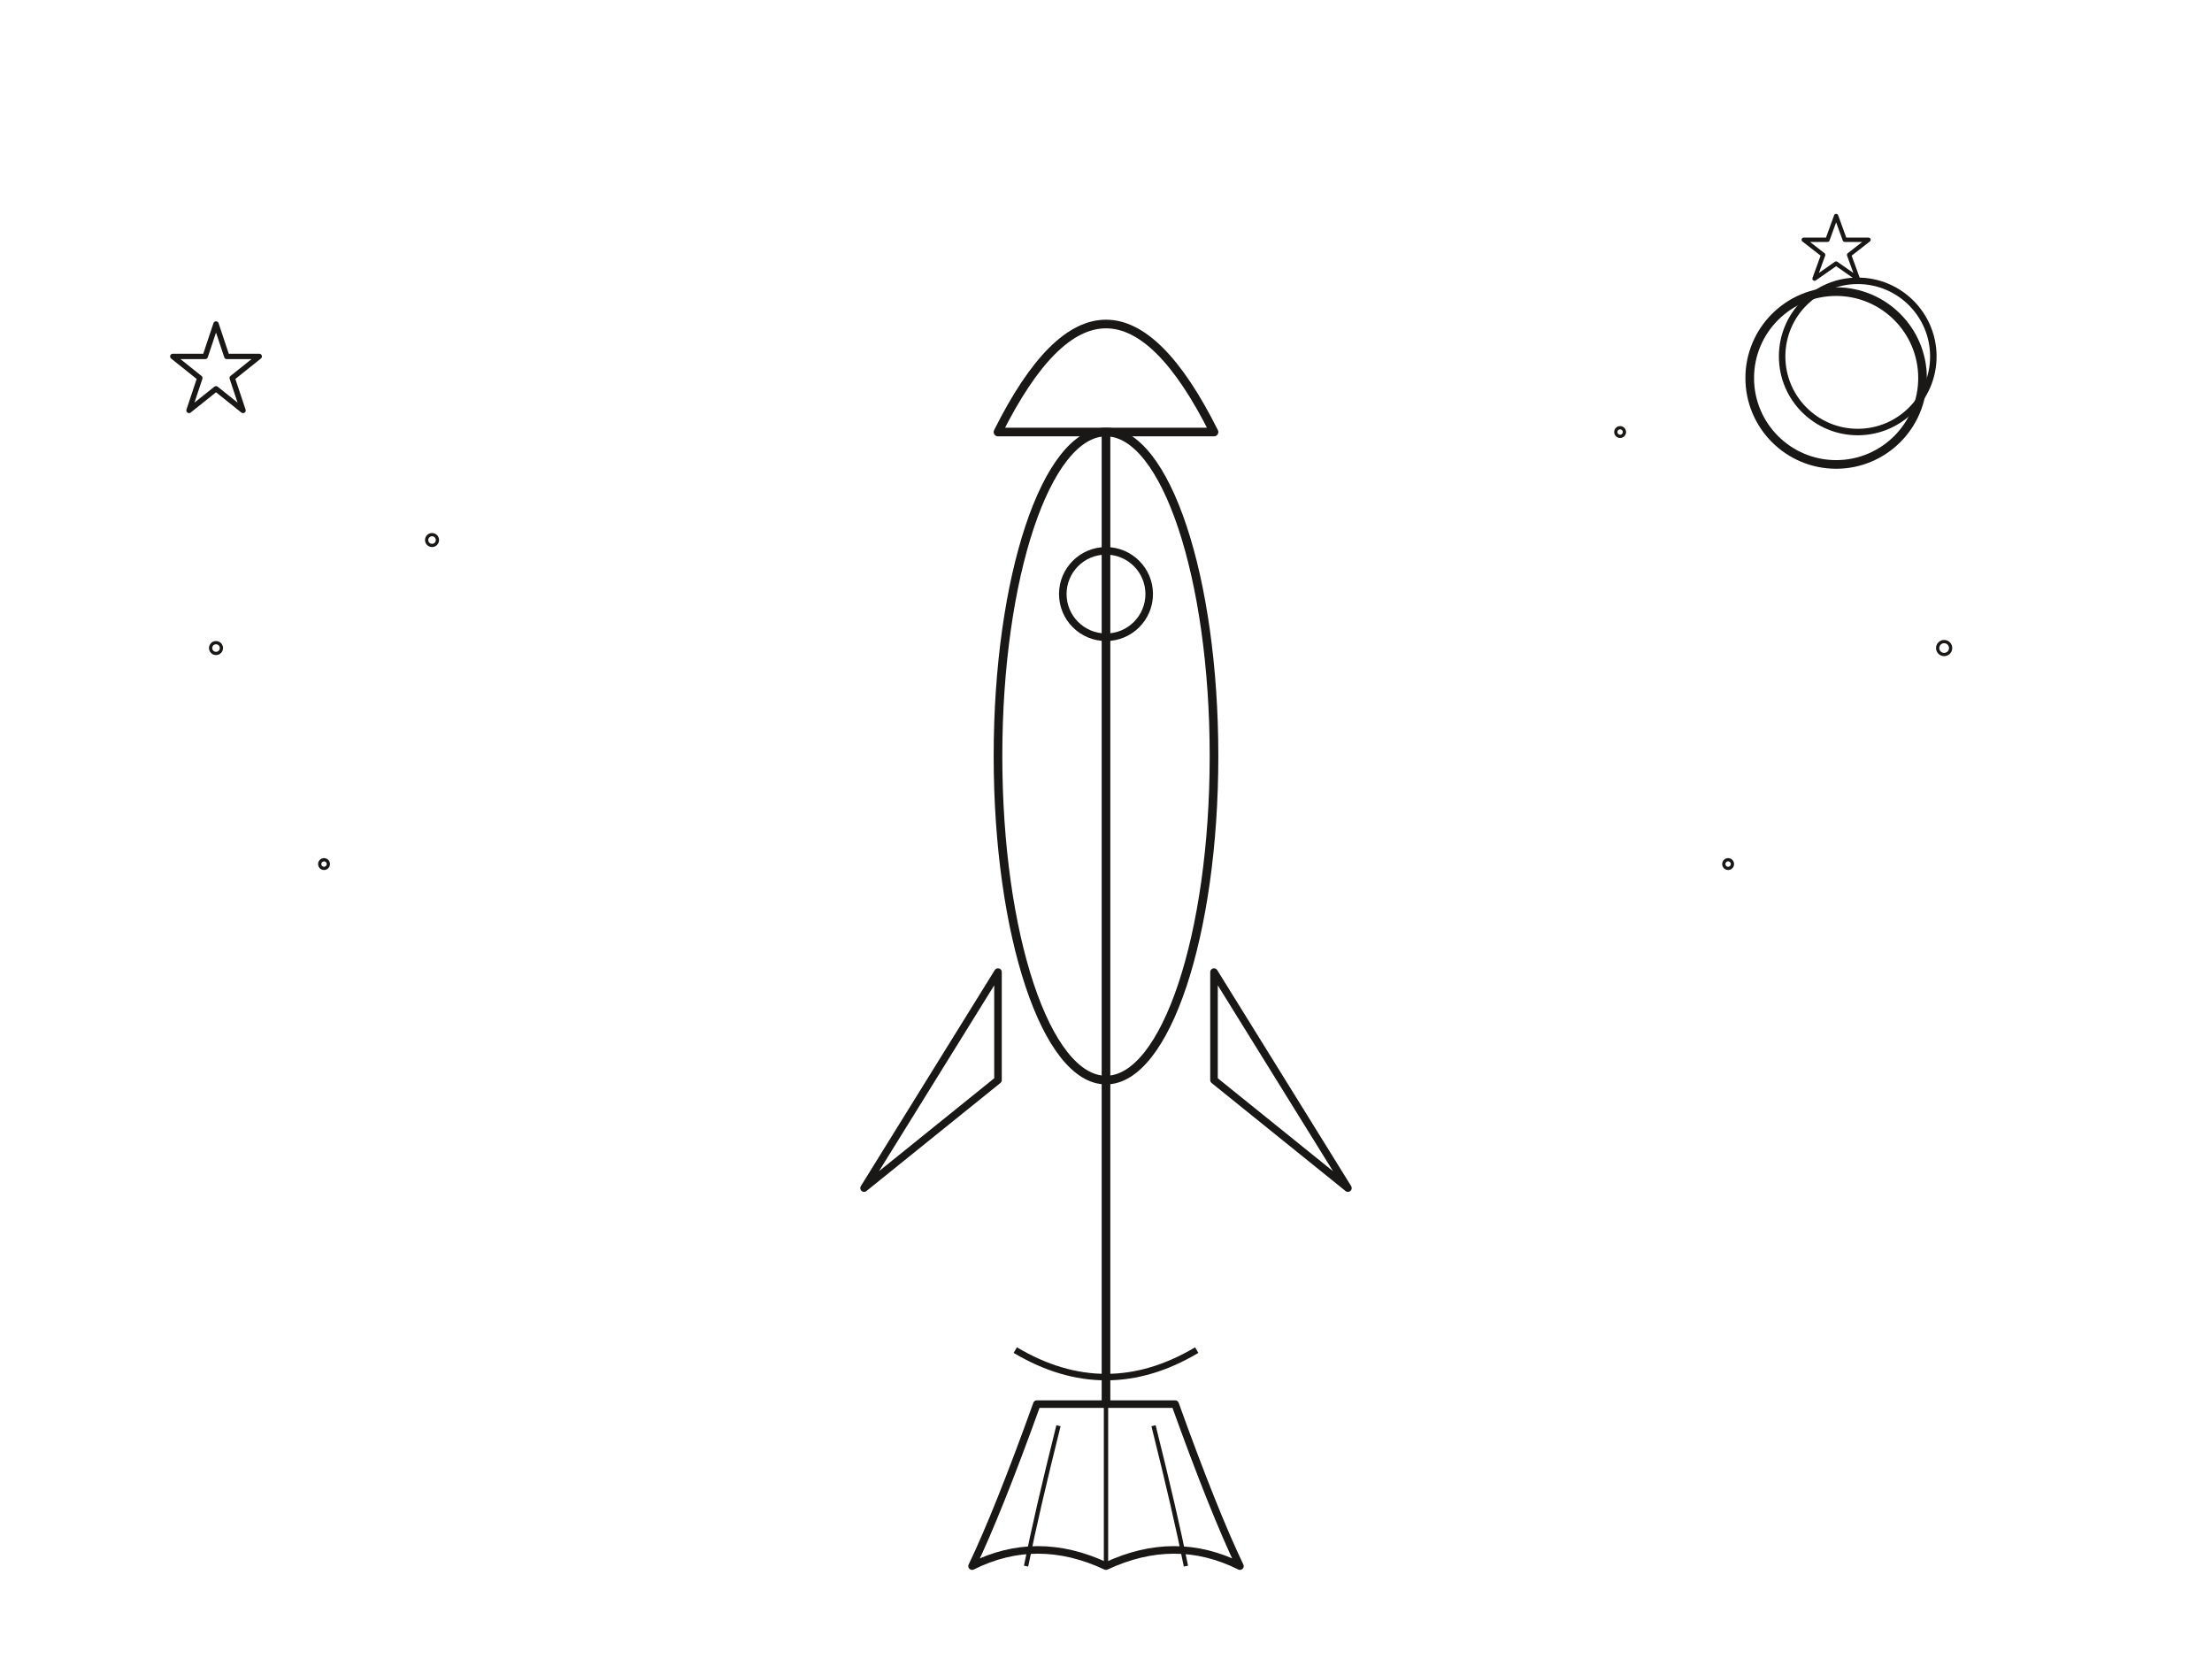
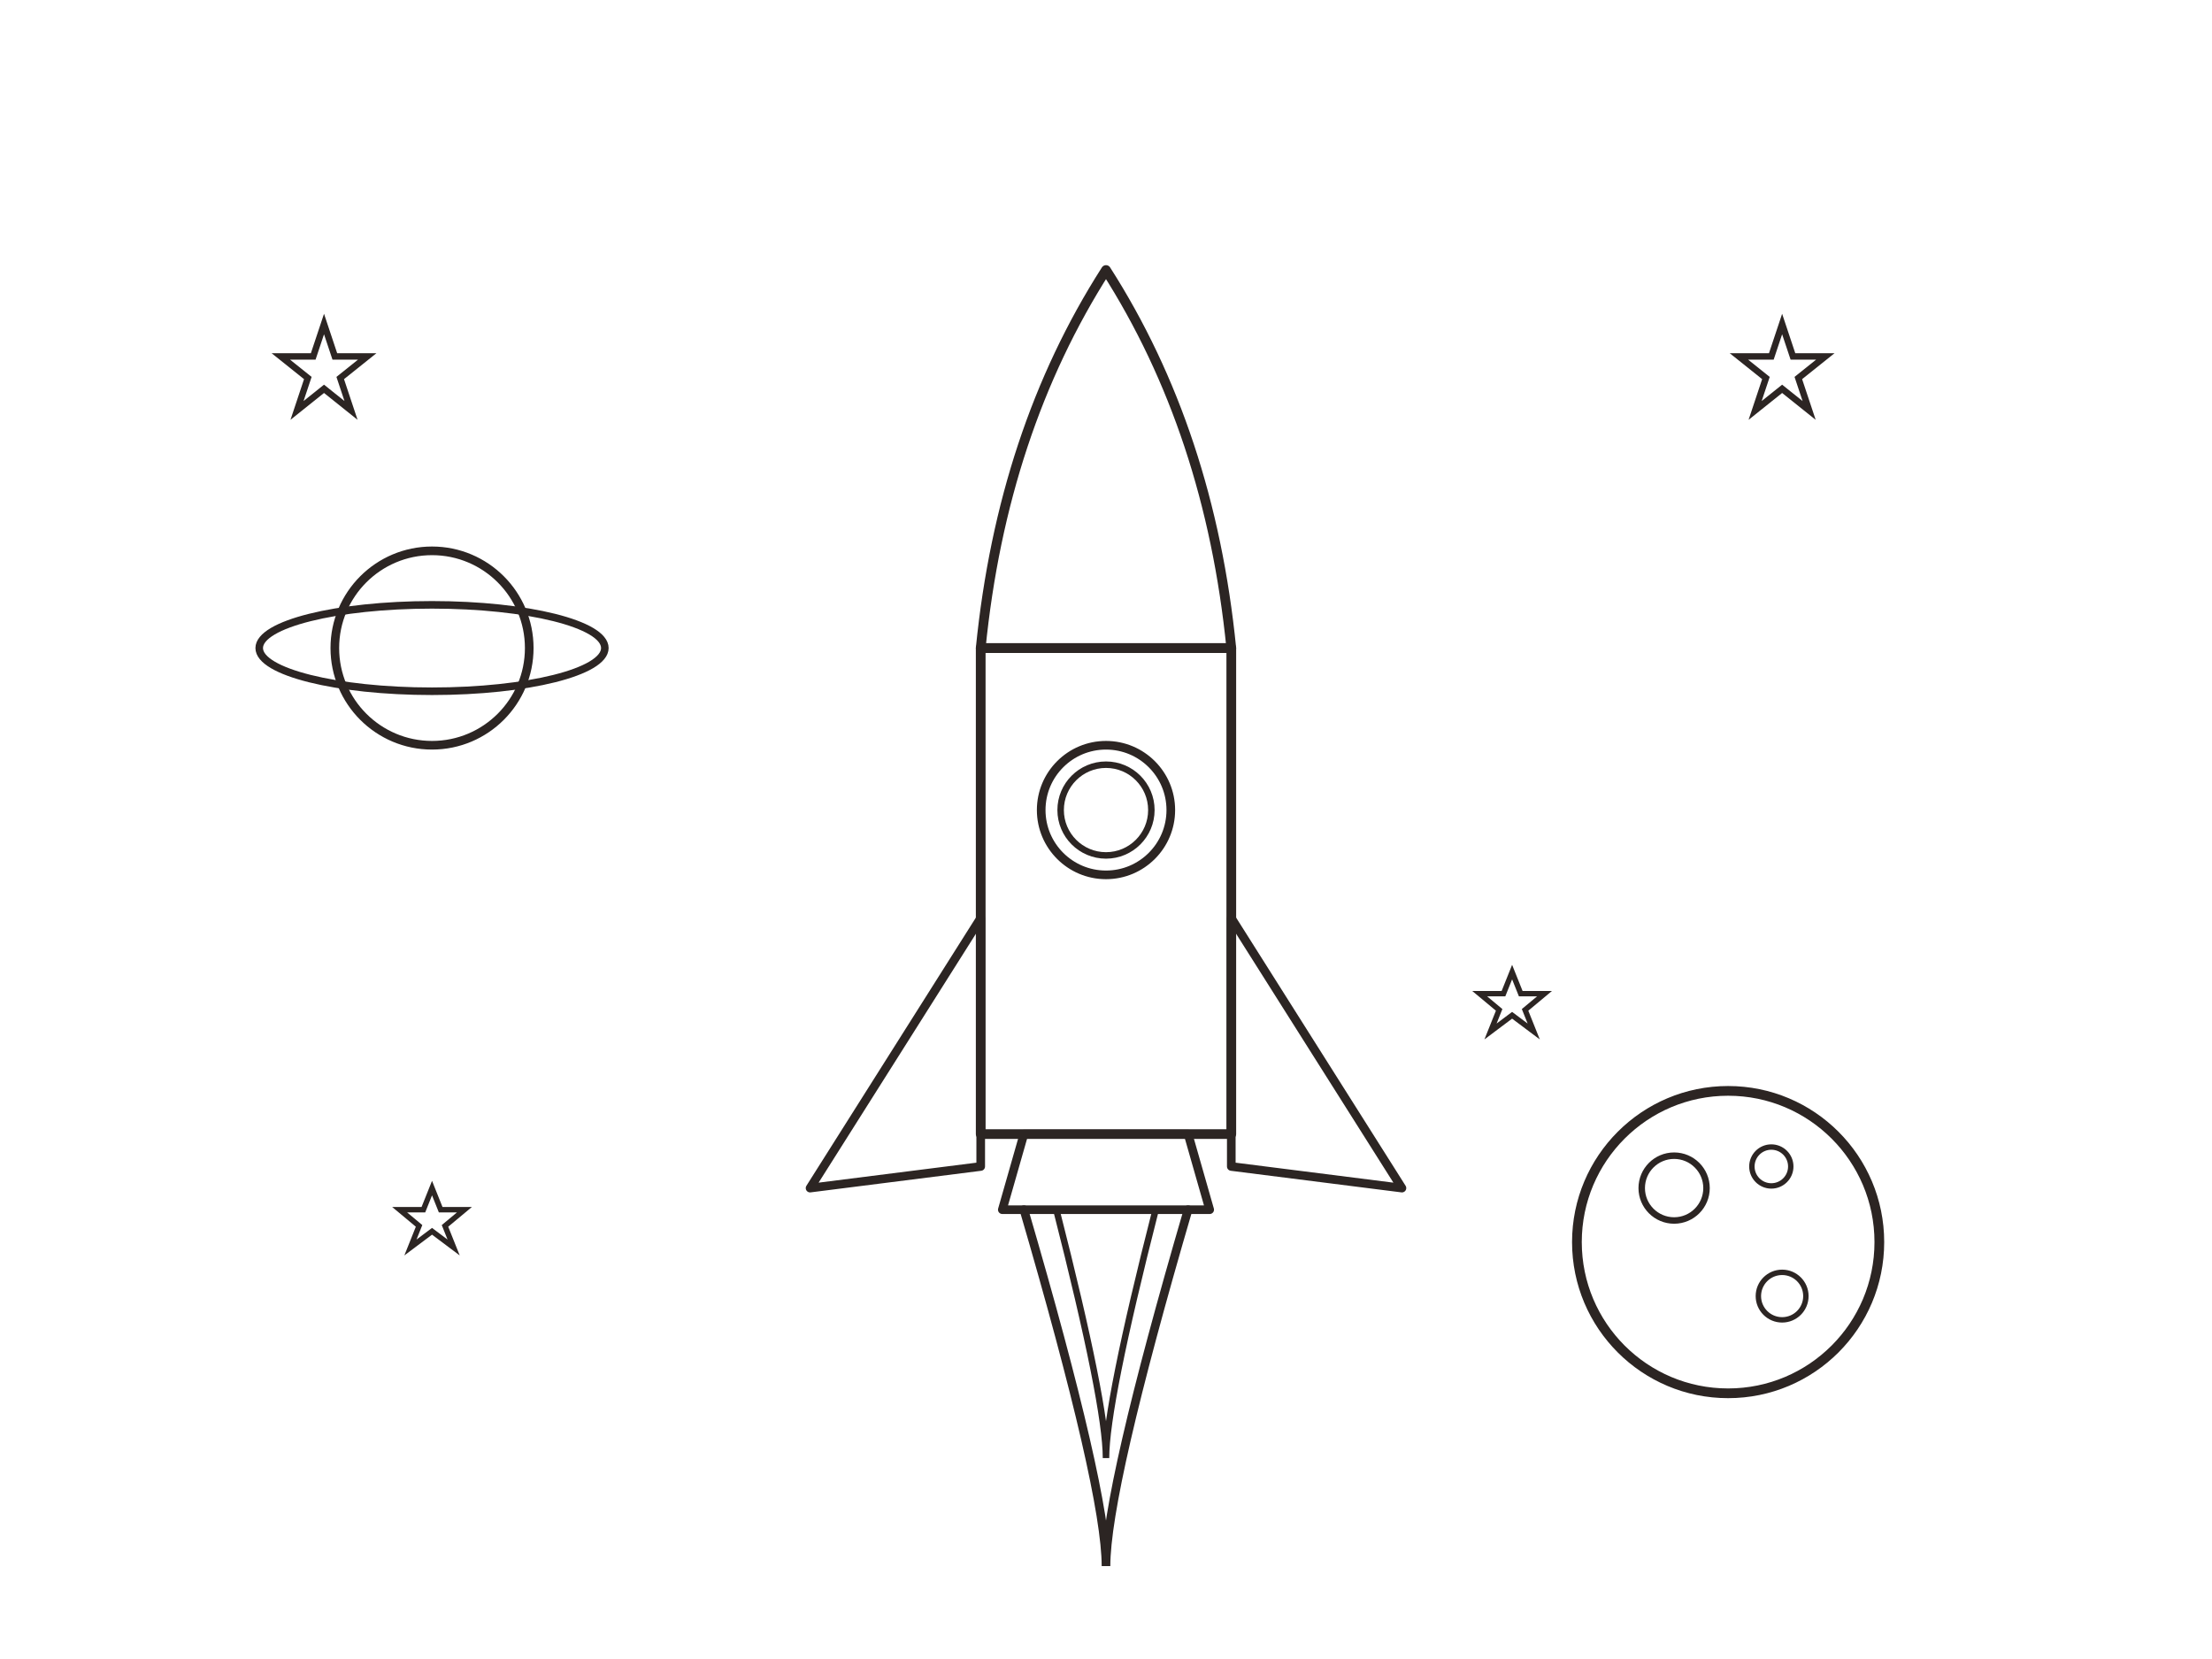
<svg xmlns="http://www.w3.org/2000/svg" viewBox="0 0 2048 1536">
-   <path d="M200 300 L210 330 L240 330 L215 350 L225 380 L200 360 L175 380 L185 350 L160 330 L190 330 Z" fill="none" stroke="#1A1817" stroke-width="5" stroke-linejoin="round" />
-   <path d="M1700 200 L1708 222 L1730 222 L1712 236 L1720 258 L1700 244 L1680 258 L1688 236 L1670 222 L1692 222 Z" fill="none" stroke="#1A1817" stroke-width="4" stroke-linejoin="round" />
-   <circle cx="400" cy="500" r="5" fill="none" stroke="#1A1817" stroke-width="3" />
-   <circle cx="1500" cy="400" r="4" fill="none" stroke="#1A1817" stroke-width="3" />
-   <circle cx="1800" cy="600" r="6" fill="none" stroke="#1A1817" stroke-width="3" />
-   <circle cx="300" cy="800" r="4" fill="none" stroke="#1A1817" stroke-width="3" />
-   <circle cx="200" cy="600" r="5" fill="none" stroke="#1A1817" stroke-width="3" />
-   <circle cx="1600" cy="800" r="4" fill="none" stroke="#1A1817" stroke-width="3" />
-   <circle cx="1700" cy="350" r="80" fill="none" stroke="#1A1817" stroke-width="8" />
-   <circle cx="1720" cy="330" r="70" fill="none" stroke="#1A1817" stroke-width="6" />
-   <path d="M1024 1300 L1024 400" fill="none" stroke="#1A1817" stroke-width="8" />
-   <ellipse cx="1024" cy="700" rx="100" ry="300" fill="none" stroke="#1A1817" stroke-width="8" />
-   <path d="M924 400 Q1024 200 1124 400 Z" fill="none" stroke="#1A1817" stroke-width="8" stroke-linejoin="round" />
-   <circle cx="1024" cy="550" r="40" fill="none" stroke="#1A1817" stroke-width="7" />
-   <path d="M924 900 L800 1100 L924 1000 Z" fill="none" stroke="#1A1817" stroke-width="7" stroke-linejoin="round" />
-   <path d="M1124 900 L1248 1100 L1124 1000 Z" fill="none" stroke="#1A1817" stroke-width="7" stroke-linejoin="round" />
-   <path d="M940 1250 Q1024 1300 1108 1250" fill="none" stroke="#1A1817" stroke-width="6" />
-   <path d="M960 1300 Q924 1400 900 1450 Q960 1420 1024 1450 Q1088 1420 1148 1450 Q1124 1400 1088 1300 Z" fill="none" stroke="#1A1817" stroke-width="7" stroke-linejoin="round" />
-   <path d="M980 1320 Q960 1400 950 1450" fill="none" stroke="#1A1817" stroke-width="4" />
-   <path d="M1068 1320 Q1088 1400 1098 1450" fill="none" stroke="#1A1817" stroke-width="4" />
-   <path d="M1024 1300 L1024 1450" fill="none" stroke="#1A1817" stroke-width="4" />
+   <path d="M300 300 L310 330 L340 330 L315 350 L325 380 L300 360 L275 380 L285 350 L260 330 L290 330 Z" fill="none" stroke="#2C2523" stroke-width="6" />
+   <path d="M1650 300 L1660 330 L1690 330 L1665 350 L1675 380 L1650 360 L1625 380 L1635 350 L1610 330 L1640 330 Z" fill="none" stroke="#2C2523" stroke-width="6" />
+   <path d="M1400 900 L1408 920 L1430 920 L1412 935 L1420 955 L1400 940 L1380 955 L1388 935 L1370 920 L1392 920 Z" fill="none" stroke="#2C2523" stroke-width="5" />
+   <path d="M400 1100 L408 1120 L430 1120 L412 1135 L420 1155 L400 1140 L380 1155 L388 1135 L370 1120 L392 1120 Z" fill="none" stroke="#2C2523" stroke-width="5" />
+   <circle cx="1600" cy="1150" r="140" fill="none" stroke="#2C2523" stroke-width="9" />
+   <circle cx="1550" cy="1100" r="30" fill="none" stroke="#2C2523" stroke-width="6" />
+   <circle cx="1650" cy="1200" r="22" fill="none" stroke="#2C2523" stroke-width="5" />
+   <circle cx="1640" cy="1080" r="18" fill="none" stroke="#2C2523" stroke-width="5" />
+   <circle cx="400" cy="600" r="90" fill="none" stroke="#2C2523" stroke-width="8" />
+   <ellipse cx="400" cy="600" rx="160" ry="40" fill="none" stroke="#2C2523" stroke-width="7" />
+   <path d="M1024 250 Q1120 400 1140 600 L908 600 Q928 400 1024 250 Z" fill="none" stroke="#2C2523" stroke-width="9" stroke-linejoin="round" />
+   <path d="M908 600 L1140 600 L1140 1050 L908 1050 Z" fill="none" stroke="#2C2523" stroke-width="9" stroke-linejoin="round" />
+   <circle cx="1024" cy="750" r="60" fill="none" stroke="#2C2523" stroke-width="8" />
+   <circle cx="1024" cy="750" r="42" fill="none" stroke="#2C2523" stroke-width="6" />
+   <path d="M908 850 L750 1100 L908 1080 Z" fill="none" stroke="#2C2523" stroke-width="8" stroke-linejoin="round" />
+   <path d="M1140 850 L1298 1100 L1140 1080 Z" fill="none" stroke="#2C2523" stroke-width="8" stroke-linejoin="round" />
+   <path d="M948 1050 L928 1120 L1120 1120 L1100 1050 Z" fill="none" stroke="#2C2523" stroke-width="8" stroke-linejoin="round" />
+   <path d="M948 1120 Q1024 1380 1024 1450 Q1024 1380 1100 1120" fill="none" stroke="#2C2523" stroke-width="8" stroke-linecap="round" />
+   <path d="M978 1120 Q1024 1300 1024 1350 Q1024 1300 1070 1120" fill="none" stroke="#2C2523" stroke-width="6" />
</svg>
